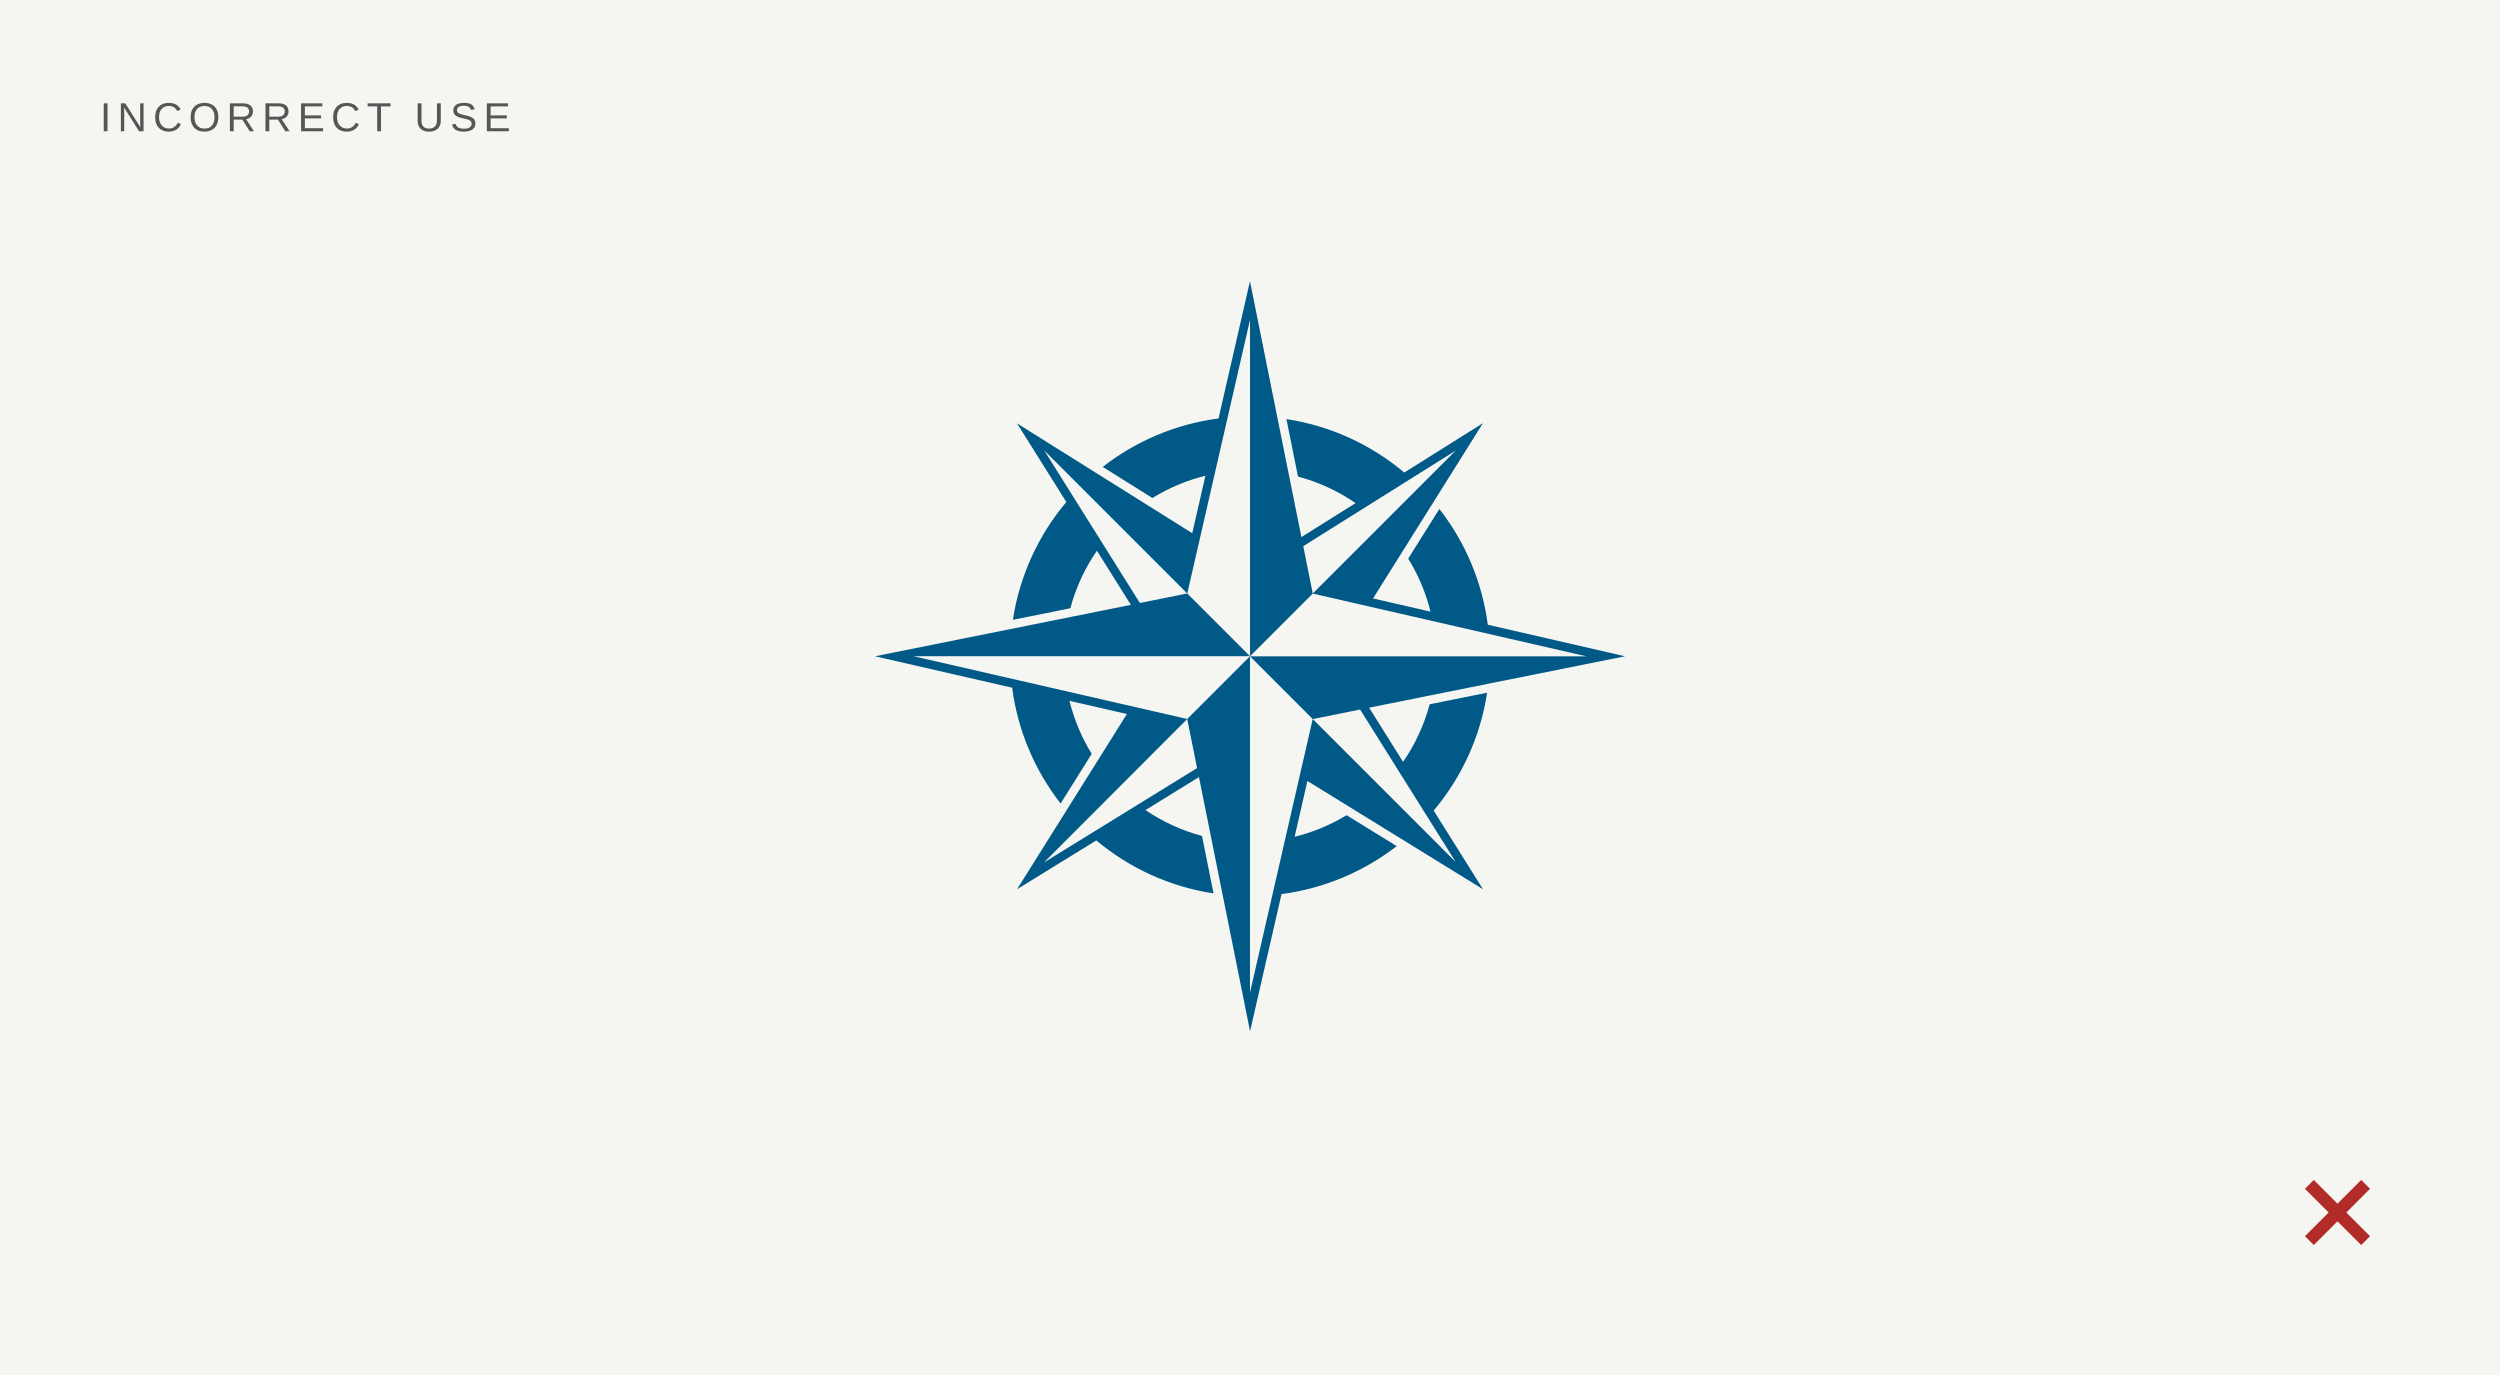
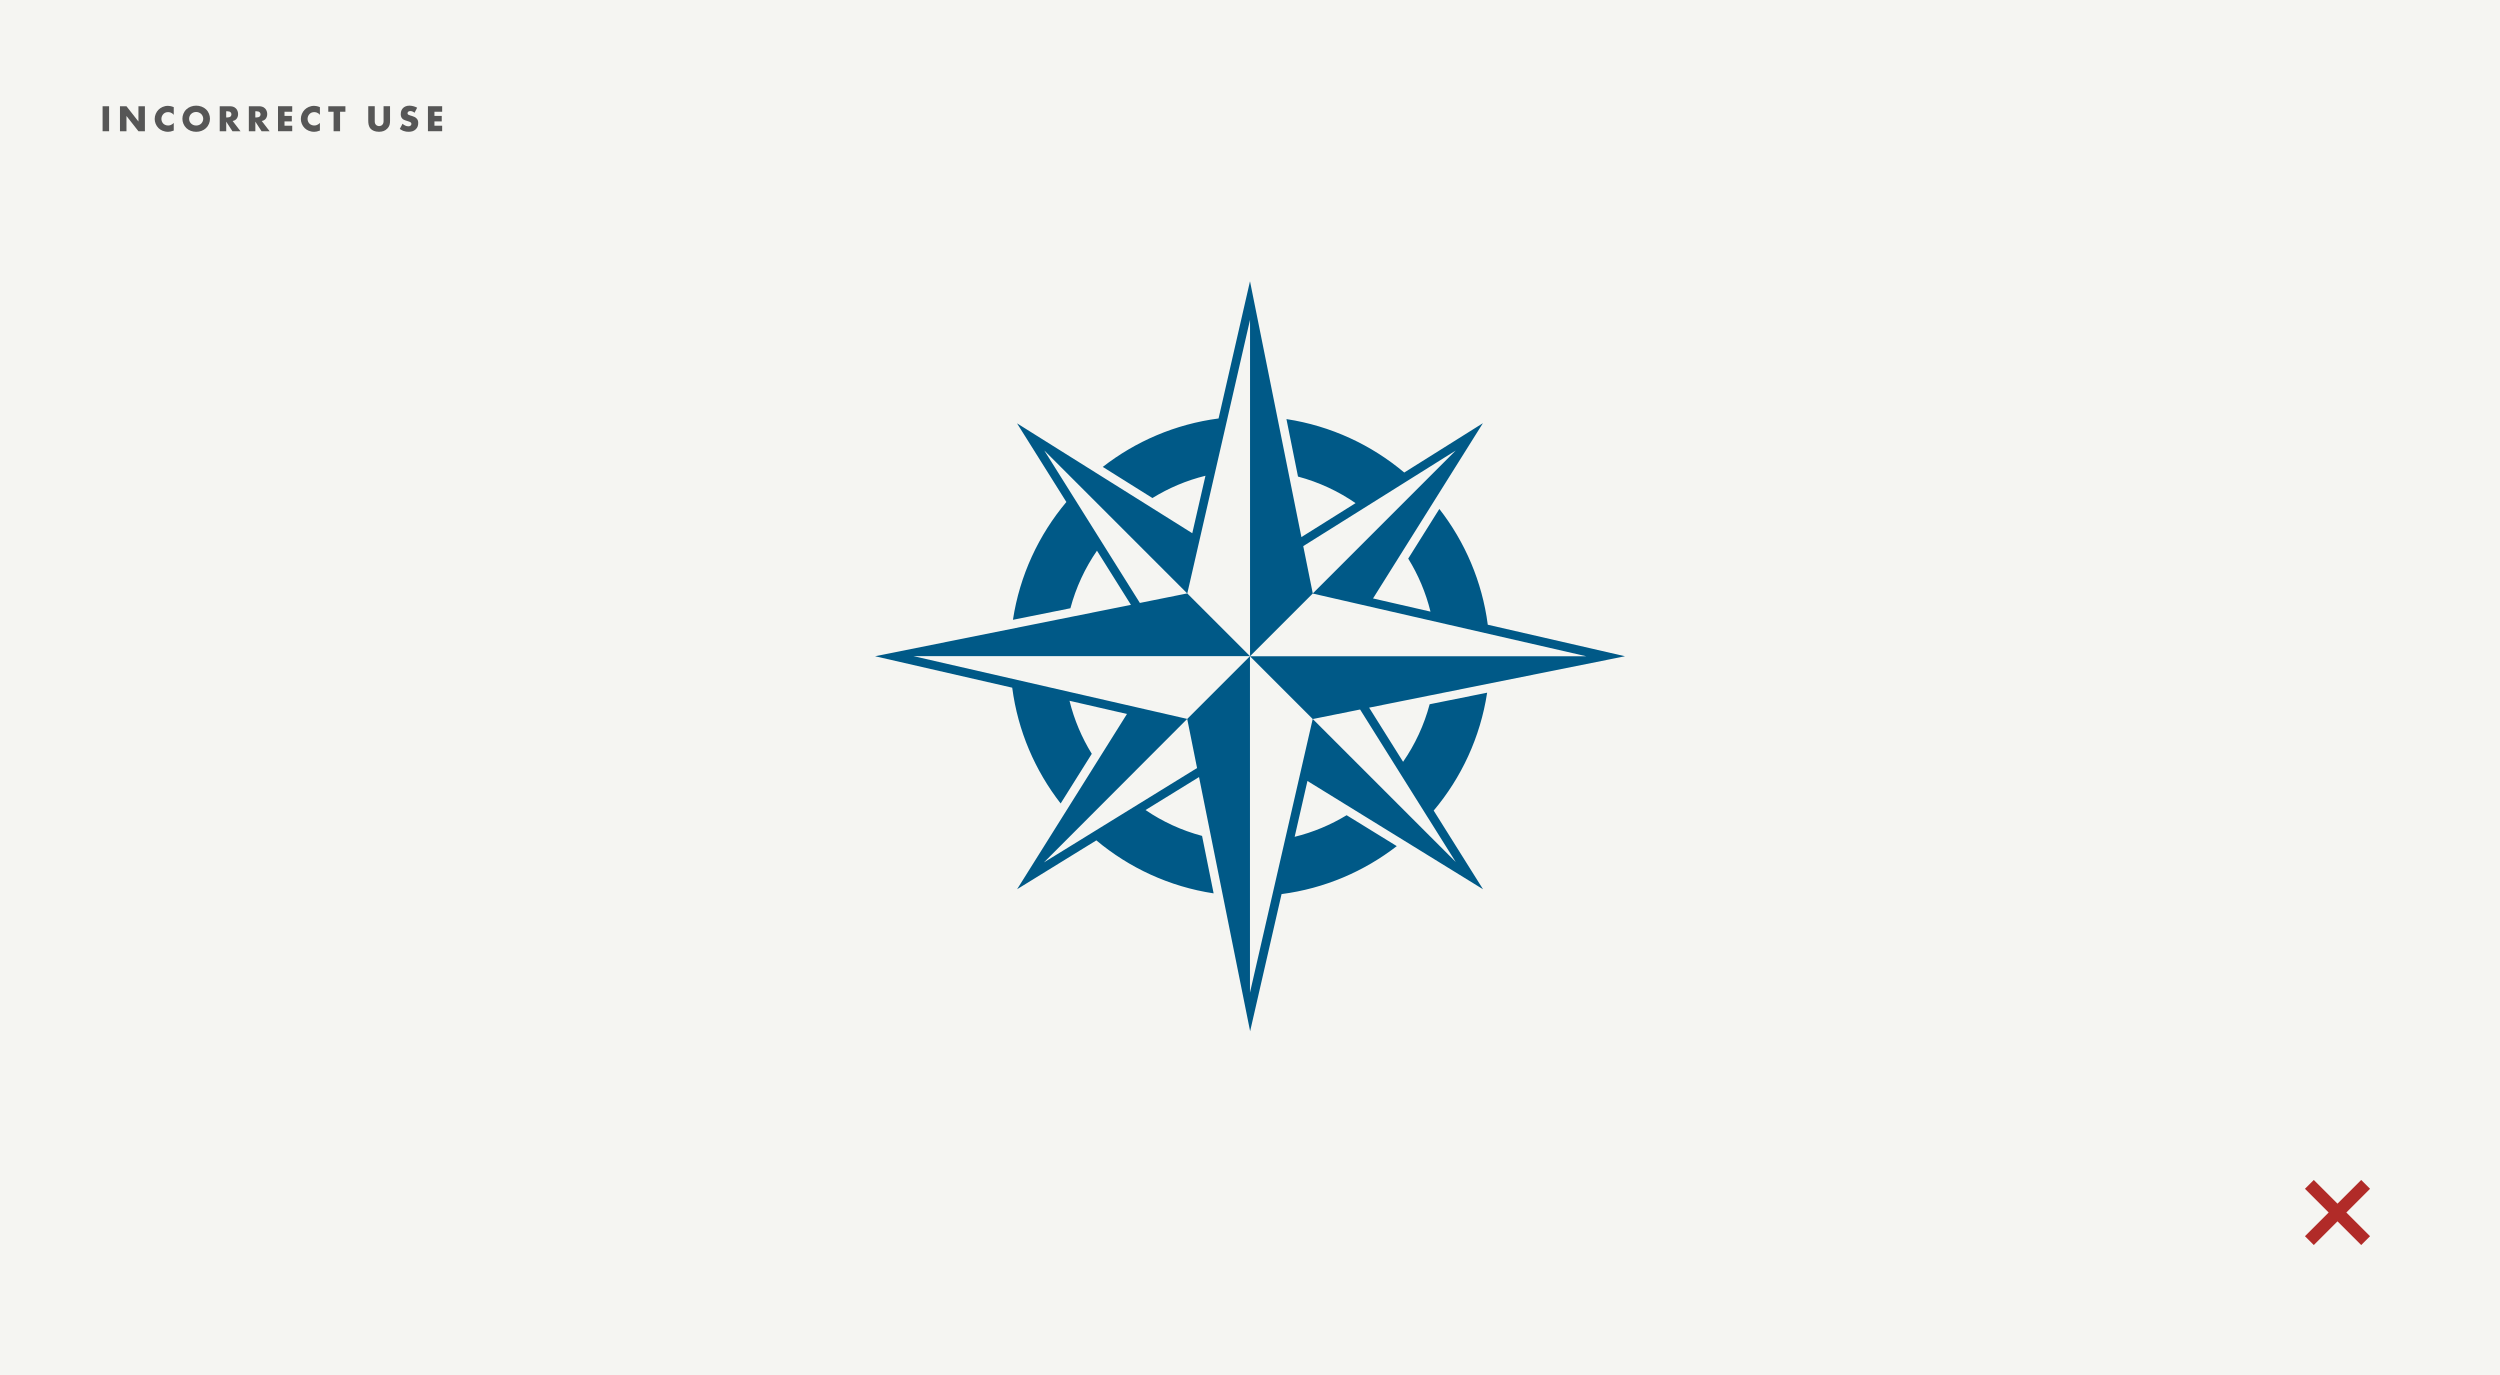
- <svg xmlns="http://www.w3.org/2000/svg" width="800" height="440" viewBox="0 0 800 440" role="img" aria-labelledby="title">
+ <svg xmlns="http://www.w3.org/2000/svg" id="Layer_2" data-name="Layer 2" viewBox="0 0 800 440">
  <defs>
-     <filter id="shadow" x="-30%" y="-50%" width="160%" height="200%">
-       <feDropShadow dx="7" dy="9" stdDeviation="3" flood-opacity=".5" />
-     </filter>
-     <linearGradient id="rainbow" x2="0" y2="1">
-       <stop stop-color="#8e247b" />
-       <stop offset="1" stop-color="#f36b32" />
-     </linearGradient>
+     <style>
+       .cls-1 {
+         fill: none;
+       }
+ 
+       .cls-2 {
+         isolation: isolate;
+       }
+ 
+       .cls-3 {
+         fill: #565656;
+       }
+ 
+       .cls-4 {
+         fill: #005987;
+       }
+ 
+       .cls-5 {
+         fill: #f5f5f2;
+       }
+ 
+       .cls-6 {
+         stroke: #b12b28;
+         stroke-width: 4px;
+       }
+ 
+       .cls-7 {
+         clip-path: url(#clippath);
+       }
+     </style>
+     <clipPath id="clippath">
+       <rect class="cls-1" x="280" y="90" width="240" height="240" />
+     </clipPath>
  </defs>
-   <rect width="800" height="440" fill="#F5F5F2" />
-   <text x="32" y="42" font-family="Arial,sans-serif" font-size="13" letter-spacing="2" fill="#565656">INCORRECT USE</text>
-   <svg viewBox="0 0 576 576" fill="none" x="280" y="90" width="240" height="240">
-     <g clip-path="url(#clip0_20_716)">
-       <path d="M470.106 316.052C464.901 350.194 450.294 381.282 429.059 406.541L466.948 466.948L332.082 383.78L322.263 426.665C336.523 423.161 349.916 417.505 362.164 410.08L400.678 433.813C375.557 453.243 345.267 466.324 312.201 470.661L288.052 576L248.81 380.796L207.729 406.125C220.81 415.042 235.452 421.808 251.135 426.006L260.017 470.14C226.049 464.971 195.134 450.502 169.944 429.441L109.086 466.948L193.469 332.36L149.335 322.228C152.943 336.801 158.772 350.541 166.44 362.962L142.534 401.094C122.896 375.869 109.676 345.406 105.339 312.166L0 288.017L196.522 248.532L170.43 206.931C161.27 220.22 154.296 235.105 150.029 251.135L105.894 260.017C111.099 225.876 125.706 194.787 146.941 169.528L109.052 109.121L243.64 193.504L253.772 149.369C239.164 152.978 225.459 158.807 213.038 166.475L174.906 142.569C200.131 122.93 230.594 109.711 263.834 105.374L287.983 -7.62939e-06L327.468 196.487L369.069 170.396C355.78 161.236 340.895 154.262 324.865 149.994L315.983 105.86C350.124 111.064 381.213 125.671 406.472 146.906L466.879 109.017L382.496 243.606L426.631 253.737C423.022 239.164 417.193 225.424 409.525 213.003L433.431 174.871C453.07 200.096 466.289 230.56 470.626 263.799L576 288.017L379.478 327.502L405.57 369.104C414.73 355.815 421.704 340.93 425.971 324.9L470.106 316.018V316.052ZM424.514 411.78L424.237 411.329L372.573 328.925L336.211 336.246L288.017 288.052H546.369L336.176 239.858L445.991 130.043L328.89 203.461L336.211 239.824L288.017 288.017V29.631L239.824 239.824L130.009 130.009L203.427 247.11L239.789 239.789L287.983 287.983H29.596L239.789 336.176L129.731 446.408L247.353 373.892L239.789 336.211L287.983 288.017V546.404L336.176 336.211L445.991 446.026L424.514 411.78Z" fill="#005987" />
+   <g id="Layer_1-2" data-name="Layer 1">
+     <rect class="cls-5" width="800" height="440" />
+     <g class="cls-7">
+       <path class="cls-4" d="M475.88,221.69c-2.17,14.23-8.25,27.18-17.1,37.7l15.79,25.17-56.19-34.65-4.09,17.87c5.94-1.46,11.52-3.82,16.63-6.91l16.05,9.89c-10.47,8.1-23.09,13.55-36.87,15.35l-10.06,43.89-16.35-81.34-17.12,10.55c5.45,3.72,11.55,6.53,18.09,8.28l3.7,18.39c-14.15-2.15-27.03-8.18-37.53-16.96l-25.36,15.63,35.16-56.08-18.39-4.22c1.5,6.07,3.93,11.8,7.13,16.97l-9.96,15.89c-8.18-10.51-13.69-23.2-15.5-37.05l-43.89-10.06,81.88-16.45-10.87-17.33c-3.82,5.54-6.72,11.74-8.5,18.42l-18.39,3.7c2.17-14.23,8.26-27.18,17.1-37.7l-15.79-25.17,56.08,35.16,4.22-18.39c-6.09,1.5-11.8,3.93-16.97,7.13l-15.89-9.96c10.51-8.18,23.2-13.69,37.05-15.5l10.06-43.91,16.45,81.87,17.33-10.87c-5.54-3.82-11.74-6.72-18.42-8.5l-3.7-18.39c14.23,2.17,27.18,8.25,37.7,17.1l25.17-15.79-35.16,56.08,18.39,4.22c-1.5-6.07-3.93-11.8-7.13-16.97l9.96-15.89c8.18,10.51,13.69,23.2,15.5,37.05l43.91,10.09-81.88,16.45,10.87,17.33c3.82-5.54,6.72-11.74,8.5-18.42l18.39-3.7h0ZM456.88,261.57l-.12-.19-21.53-34.34-15.15,3.05-20.08-20.08h107.65l-87.58-20.08,45.76-45.76-48.79,30.59,3.05,15.15-20.08,20.08v-107.66l-20.08,87.58-45.76-45.76,30.59,48.79,15.15-3.05,20.08,20.08h-107.66l87.58,20.08-45.86,45.93,49.01-30.21-3.15-15.7,20.08-20.08v107.66l20.08-87.58,45.76,45.76-8.95-14.27Z" />
    </g>
-     <defs>
-       <clipPath id="clip0_20_716">
-         <rect width="576" height="576" fill="white" />
-       </clipPath>
-     </defs>
-   </svg>
-   <g transform="translate(748 388)" stroke="#B12B28" stroke-width="4">
-     <path d="M-9-9 9 9M9-9-9 9" />
+     <path class="cls-6" d="M739,379l18,18M757,379l-18,18" />
+     <g class="cls-2">
+       <path class="cls-3" d="M34.91,34v8h-2.08v-8h2.08Z" />
+       <path class="cls-3" d="M38.39,42v-8h2.08l3.83,4.89v-4.89h2.07v8h-2.07l-3.83-4.89v4.89h-2.08Z" />
+       <path class="cls-3" d="M55.6,41.78c-.83.3-1.28.4-1.8.4-1.39,0-2.43-.55-3.09-1.2-.78-.78-1.21-1.87-1.21-2.91,0-1.14.49-2.22,1.21-2.95.71-.72,1.78-1.25,3.02-1.25.38,0,1.01.06,1.87.41v2.48c-.67-.83-1.46-.88-1.81-.88-.6,0-1.06.18-1.44.53-.49.46-.7,1.08-.7,1.64s.23,1.16.65,1.56c.35.32.9.55,1.49.55.31,0,1.08-.04,1.81-.84v2.46Z" />
+       <path class="cls-3" d="M65.93,40.99c-.82.78-1.97,1.19-3.15,1.19s-2.34-.41-3.15-1.19c-.85-.82-1.26-1.93-1.26-2.99s.41-2.19,1.26-3c.82-.78,1.97-1.19,3.15-1.19s2.34.41,3.15,1.19c.85.8,1.26,1.93,1.26,3s-.41,2.17-1.26,2.99ZM61.15,36.47c-.43.42-.64,1.01-.64,1.57,0,.71.34,1.2.64,1.49.38.37.92.64,1.62.64s1.23-.25,1.61-.62c.37-.37.65-.92.65-1.54s-.28-1.17-.65-1.54c-.44-.42-1.06-.64-1.61-.64s-1.19.2-1.62.64Z" />
+       <path class="cls-3" d="M73.55,34c.6,0,1.37.1,1.96.71.46.47.68,1.16.68,1.8,0,.68-.24,1.28-.64,1.67-.31.3-.73.48-1.1.55l2.51,3.27h-2.58l-1.99-3.07v3.07h-2.08v-8h3.24ZM72.39,37.58h.4c.31,0,.76-.08,1.01-.32.16-.16.26-.42.26-.67s-.1-.5-.28-.67c-.19-.19-.54-.31-1-.31h-.4v1.98Z" />
+       <path class="cls-3" d="M82.87,34c.6,0,1.37.1,1.96.71.46.47.68,1.16.68,1.8,0,.68-.24,1.28-.64,1.67-.31.3-.73.48-1.1.55l2.51,3.27h-2.58l-1.99-3.07v3.07h-2.08v-8h3.24ZM81.71,37.58h.4c.31,0,.76-.08,1.01-.32.16-.16.26-.42.26-.67s-.1-.5-.28-.67c-.19-.19-.54-.31-1-.31h-.4v1.98Z" />
+       <path class="cls-3" d="M93.51,35.76h-2.47v1.33h2.34v1.76h-2.34v1.38h2.47v1.76h-4.55v-8h4.55v1.76Z" />
+       <path class="cls-3" d="M102.37,41.78c-.83.3-1.28.4-1.8.4-1.39,0-2.43-.55-3.09-1.2-.78-.78-1.21-1.87-1.21-2.91,0-1.14.49-2.22,1.21-2.95.71-.72,1.78-1.25,3.02-1.25.38,0,1.01.06,1.87.41v2.48c-.67-.83-1.46-.88-1.81-.88-.6,0-1.06.18-1.44.53-.49.46-.7,1.08-.7,1.64s.23,1.16.65,1.56c.35.32.9.55,1.49.55.31,0,1.08-.04,1.81-.84v2.46Z" />
+       <path class="cls-3" d="M108.82,35.76v6.24h-2.07v-6.24h-1.7v-1.76h5.48v1.76h-1.7Z" />
+       <path class="cls-3" d="M119.92,34v4.74c0,.33.01.85.41,1.23.24.23.62.38.98.38s.73-.14.96-.35c.48-.42.47-1.01.47-1.45v-4.56h2.07v4.59c0,.84-.04,1.71-.9,2.59-.67.68-1.51,1-2.64,1-1.26,0-2.16-.43-2.65-.96-.7-.76-.78-1.78-.78-2.63v-4.59h2.08Z" />
+       <path class="cls-3" d="M128.82,39.6c.44.42,1.12.82,1.83.82.42,0,.67-.13.8-.28.12-.12.2-.3.2-.5,0-.16-.06-.34-.23-.48-.2-.18-.52-.26-1.03-.42l-.54-.17c-.34-.11-.83-.29-1.15-.65-.41-.44-.46-1.01-.46-1.42,0-.98.38-1.58.73-1.93.41-.41,1.08-.76,2.05-.76.79,0,1.72.25,2.47.65l-.83,1.62c-.62-.49-1.09-.54-1.37-.54-.2,0-.48.05-.68.24-.12.12-.2.25-.2.43,0,.14.02.25.11.36.06.07.2.22.7.36l.64.19c.5.16,1.03.34,1.45.79.41.43.52.88.52,1.43,0,.73-.18,1.44-.76,2.01-.68.68-1.51.82-2.36.82-.5,0-.98-.05-1.57-.26-.13-.05-.64-.24-1.21-.64l.89-1.68Z" />
+       <path class="cls-3" d="M141.49,35.76h-2.47v1.33h2.34v1.76h-2.34v1.38h2.47v1.76h-4.55v-8h4.55v1.76Z" />
+     </g>
  </g>
</svg>
